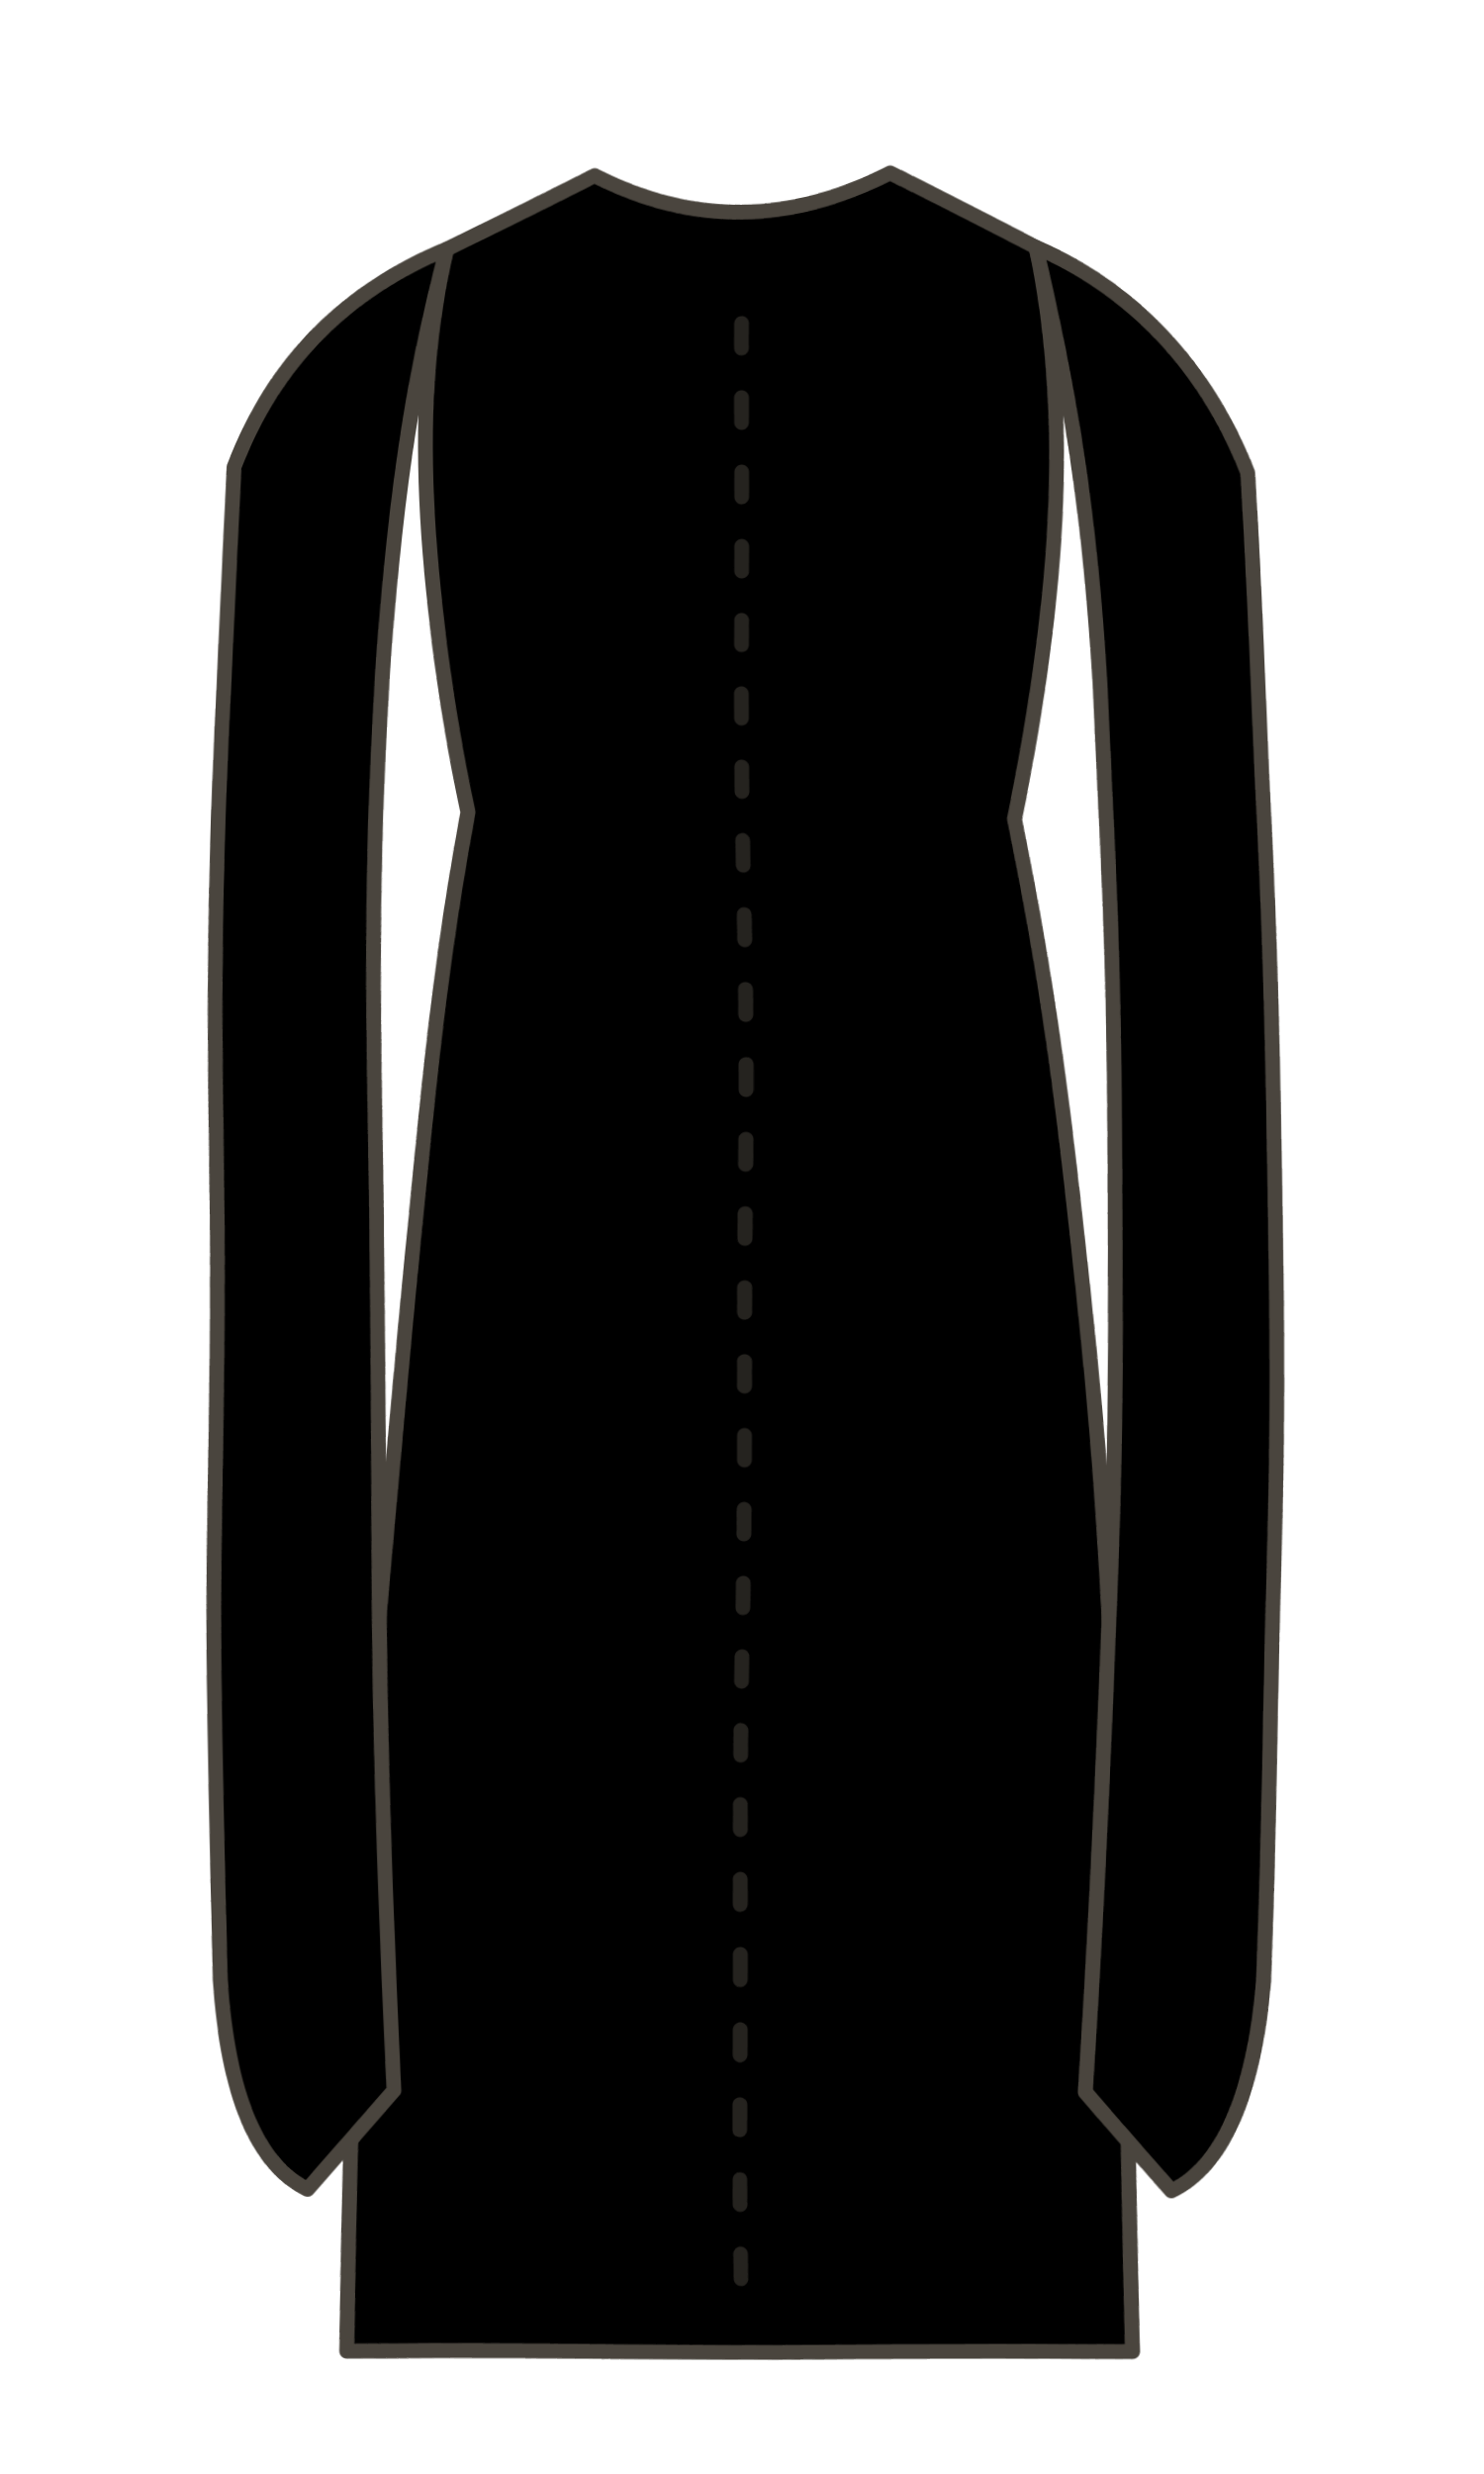
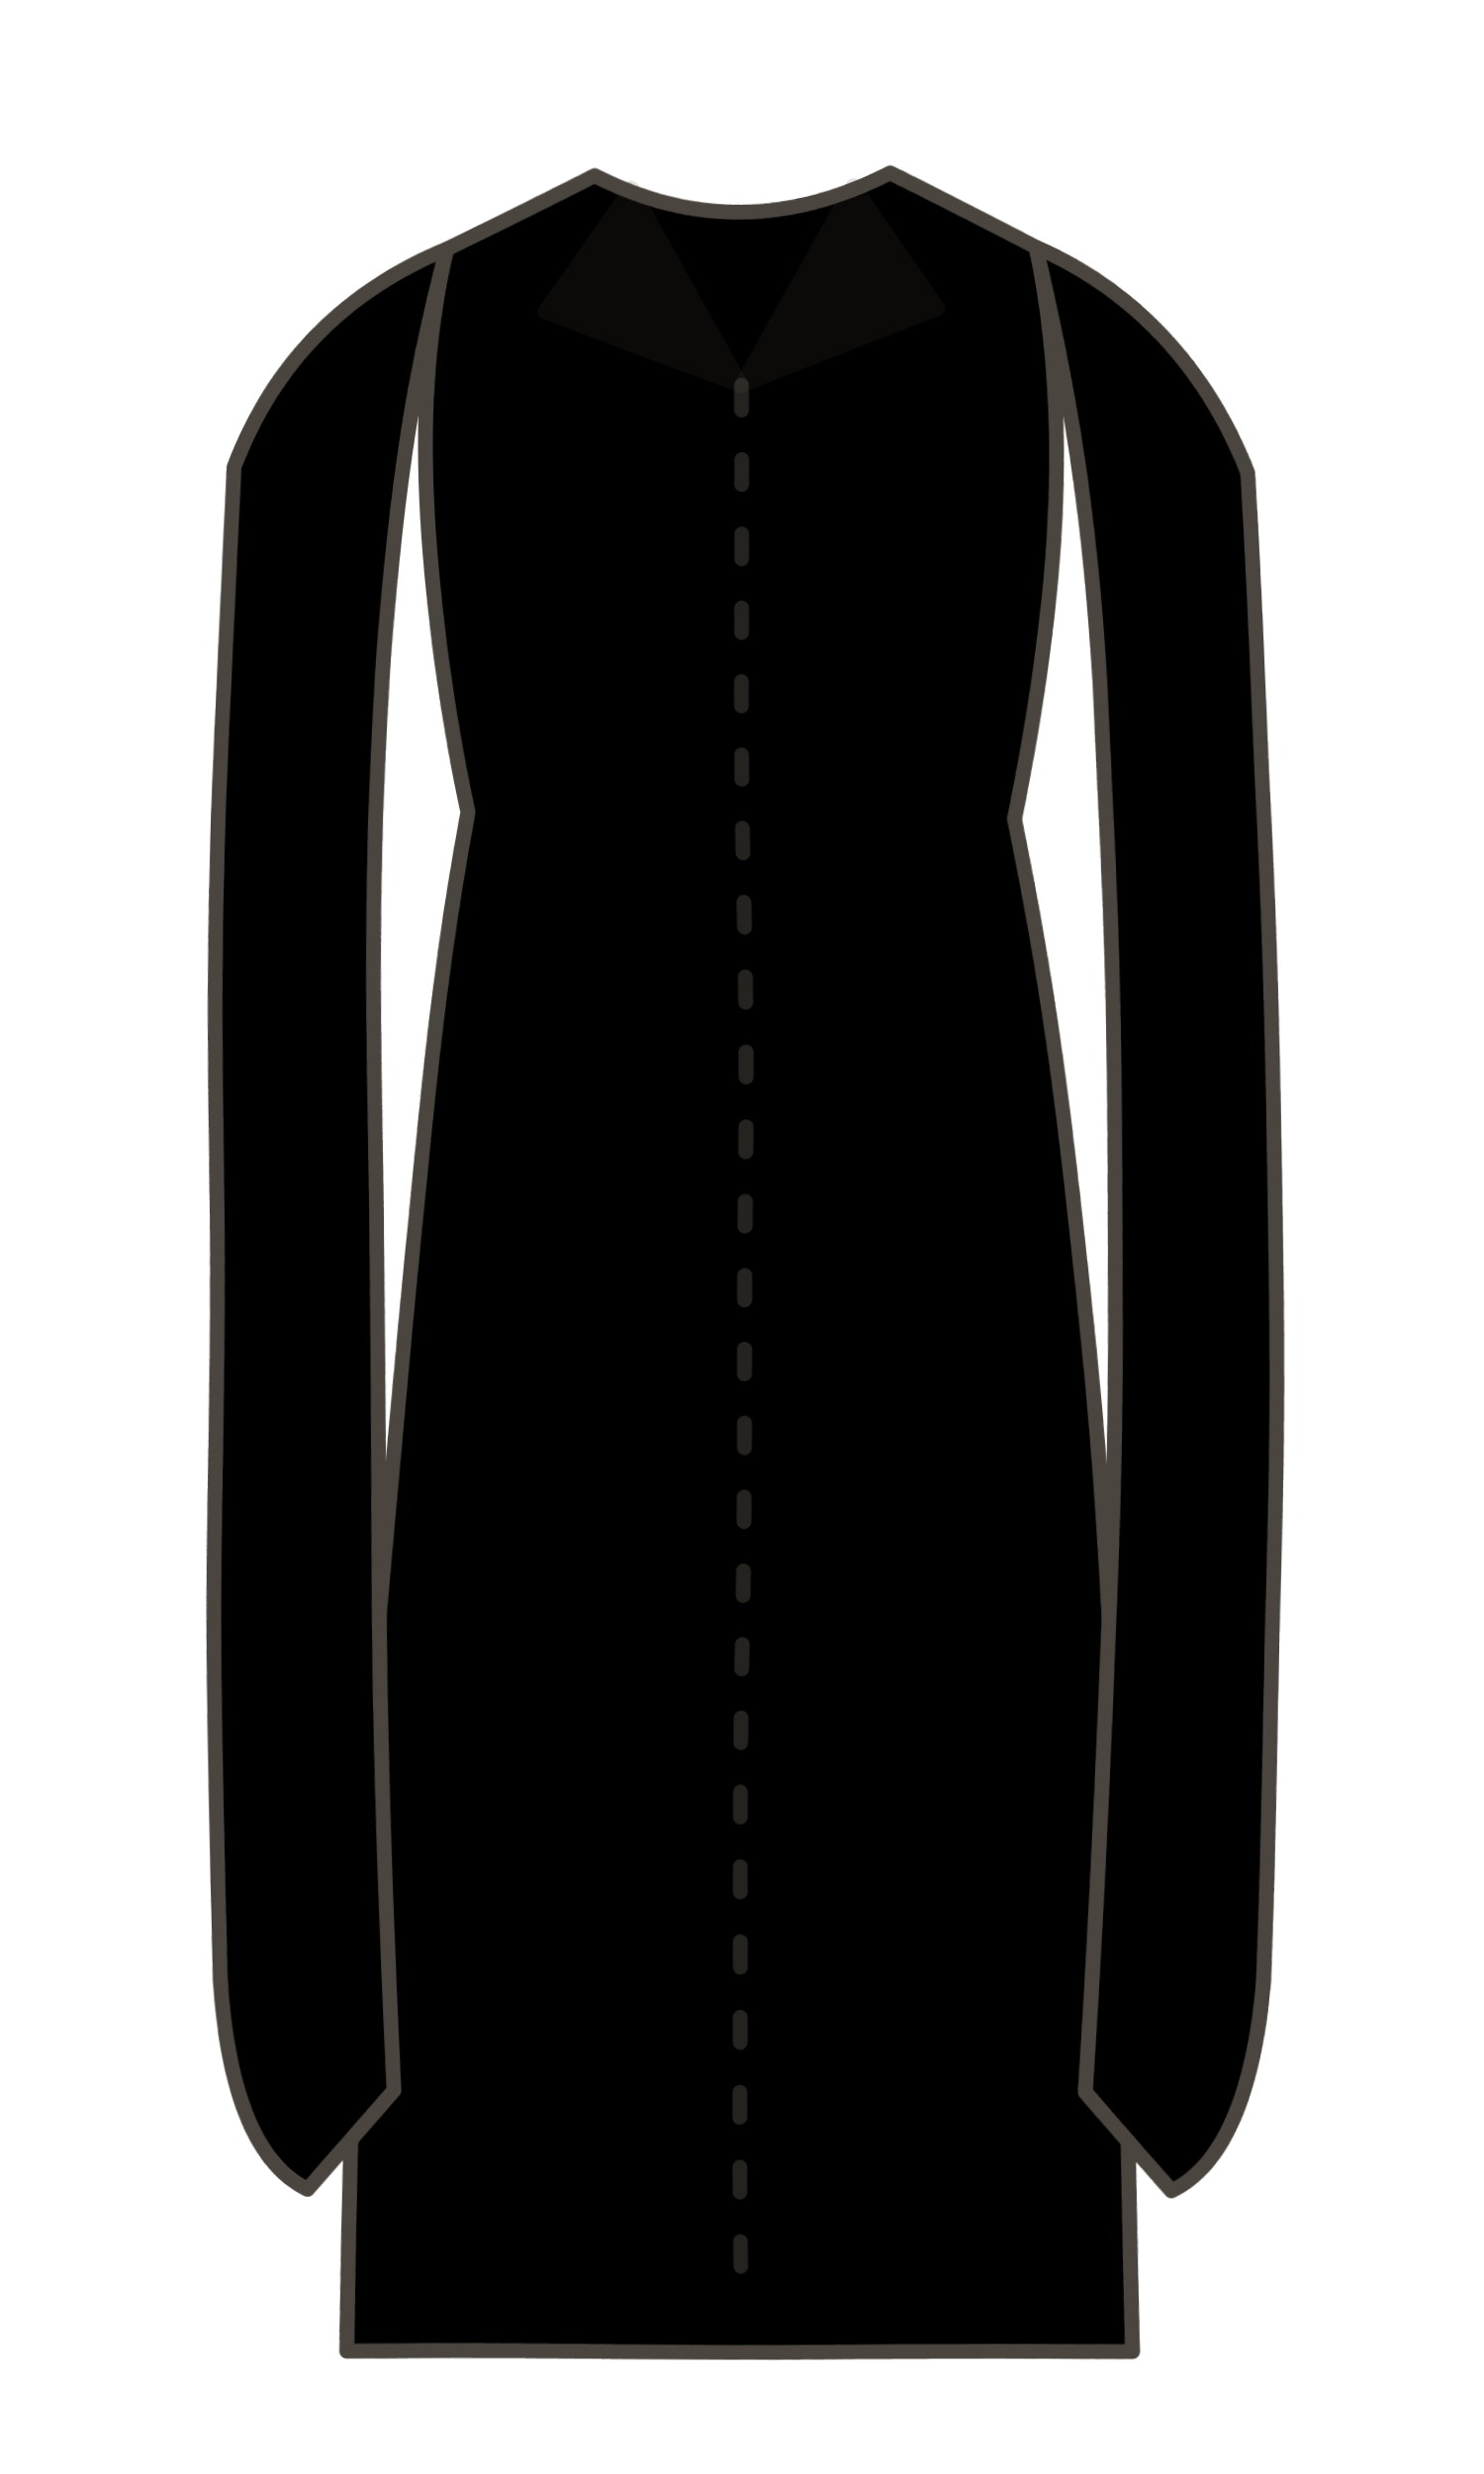
<svg xmlns="http://www.w3.org/2000/svg" viewBox="0 0 120 200">
  <defs>
    <filter id="j2" x="-20%" y="-20%" width="140%" height="140%">
      <feTurbulence type="fractalNoise" baseFrequency="0.015" numOctaves="2" seed="101" result="n" />
      <feDisplacementMap in="SourceGraphic" in2="n" scale="1.6" xChannelSelector="R" yChannelSelector="G" />
    </filter>
  </defs>
  <g stroke="#4a453e" stroke-width="1.2" stroke-linejoin="round" stroke-linecap="round" filter="url(#j2)">
    <path d="M48,14 Q60,20 72,14 L84,20 Q88,38 82,66 Q90,110 92,190 L28,190 Q30,110 38,66 Q32,38 36,20 Z" />
+     <path d="M51,15 L60,31 L44,25 Z" fill="#4a453e" opacity="0.15" />
+     <path d="M69,15 L60,31 L76,25 Z" fill="#4a453e" opacity="0.15" />
    <path d="M36,20 Q24,25 19,38 Q16,93 18,160 Q19,174 25,177 L32,169 Q29,103 31,55 Q32,36 36,20 Z" />
    <path d="M84,20 Q96,25 101,38 Q104,93 102,160 Q101,174 95,177 L88,169 Q91,103 89,55 Q88,36 84,20 Z" />
-     <path d="M60,26 L60,184" stroke-dasharray="2 4" opacity="0.5" fill="none" />
+     <path d="M60,31 L60,184" stroke-dasharray="2 4" opacity="0.5" fill="none" />
  </g>
</svg>
